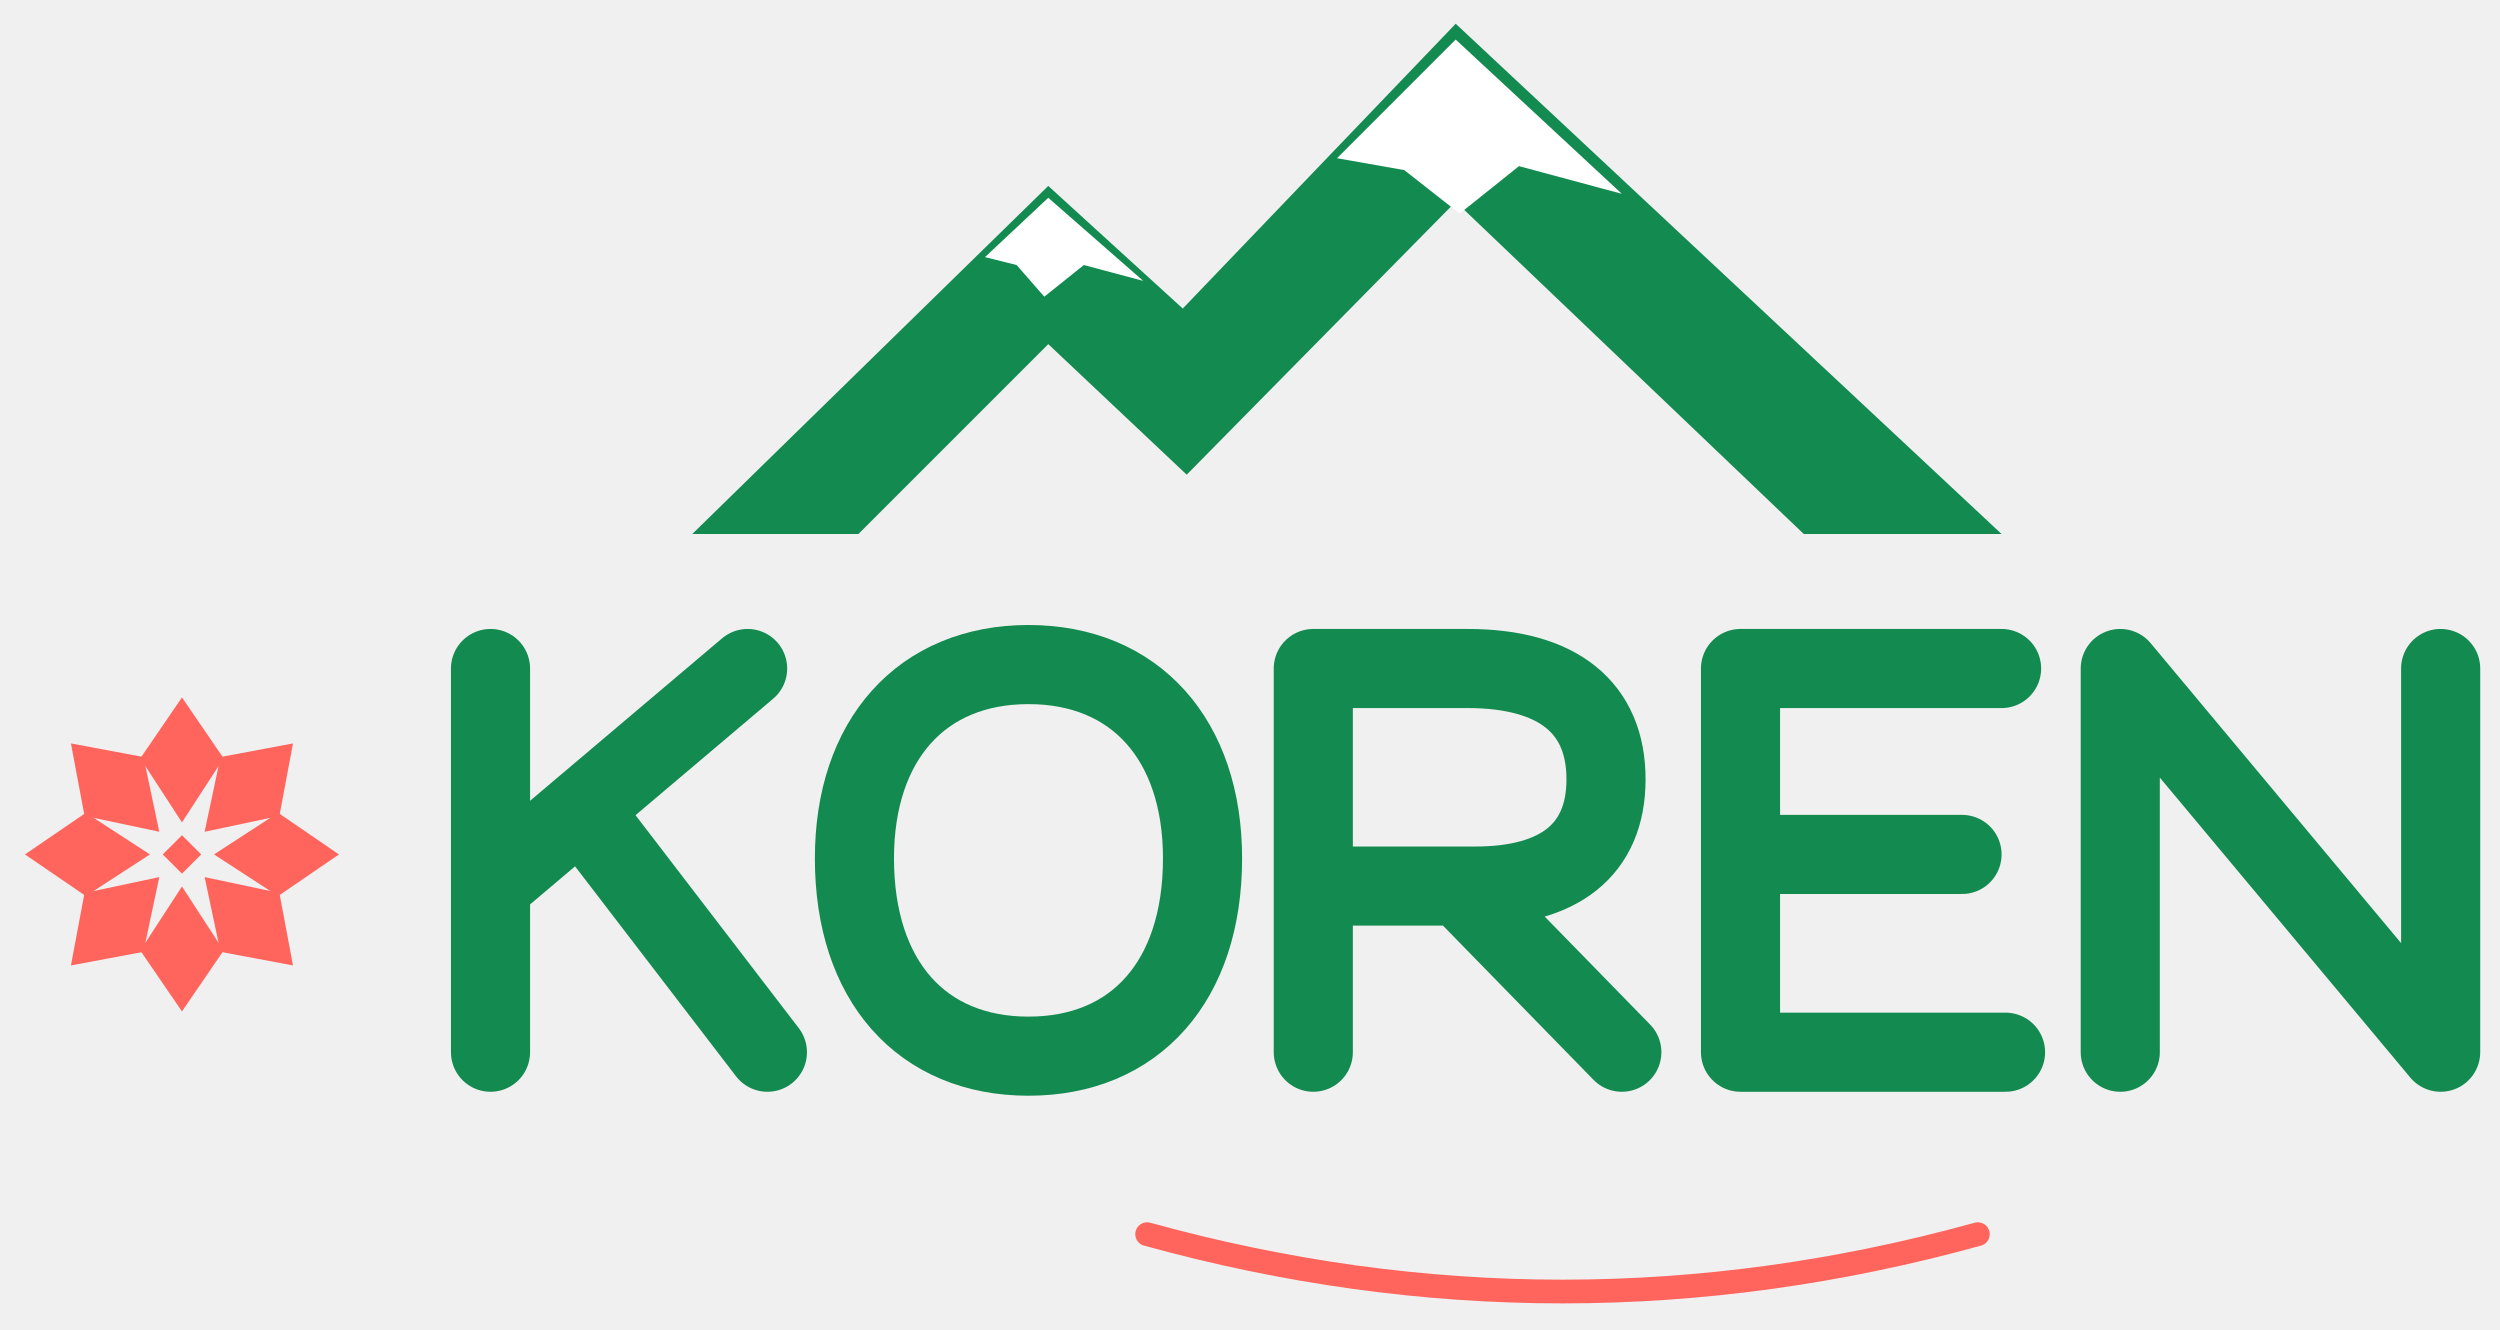
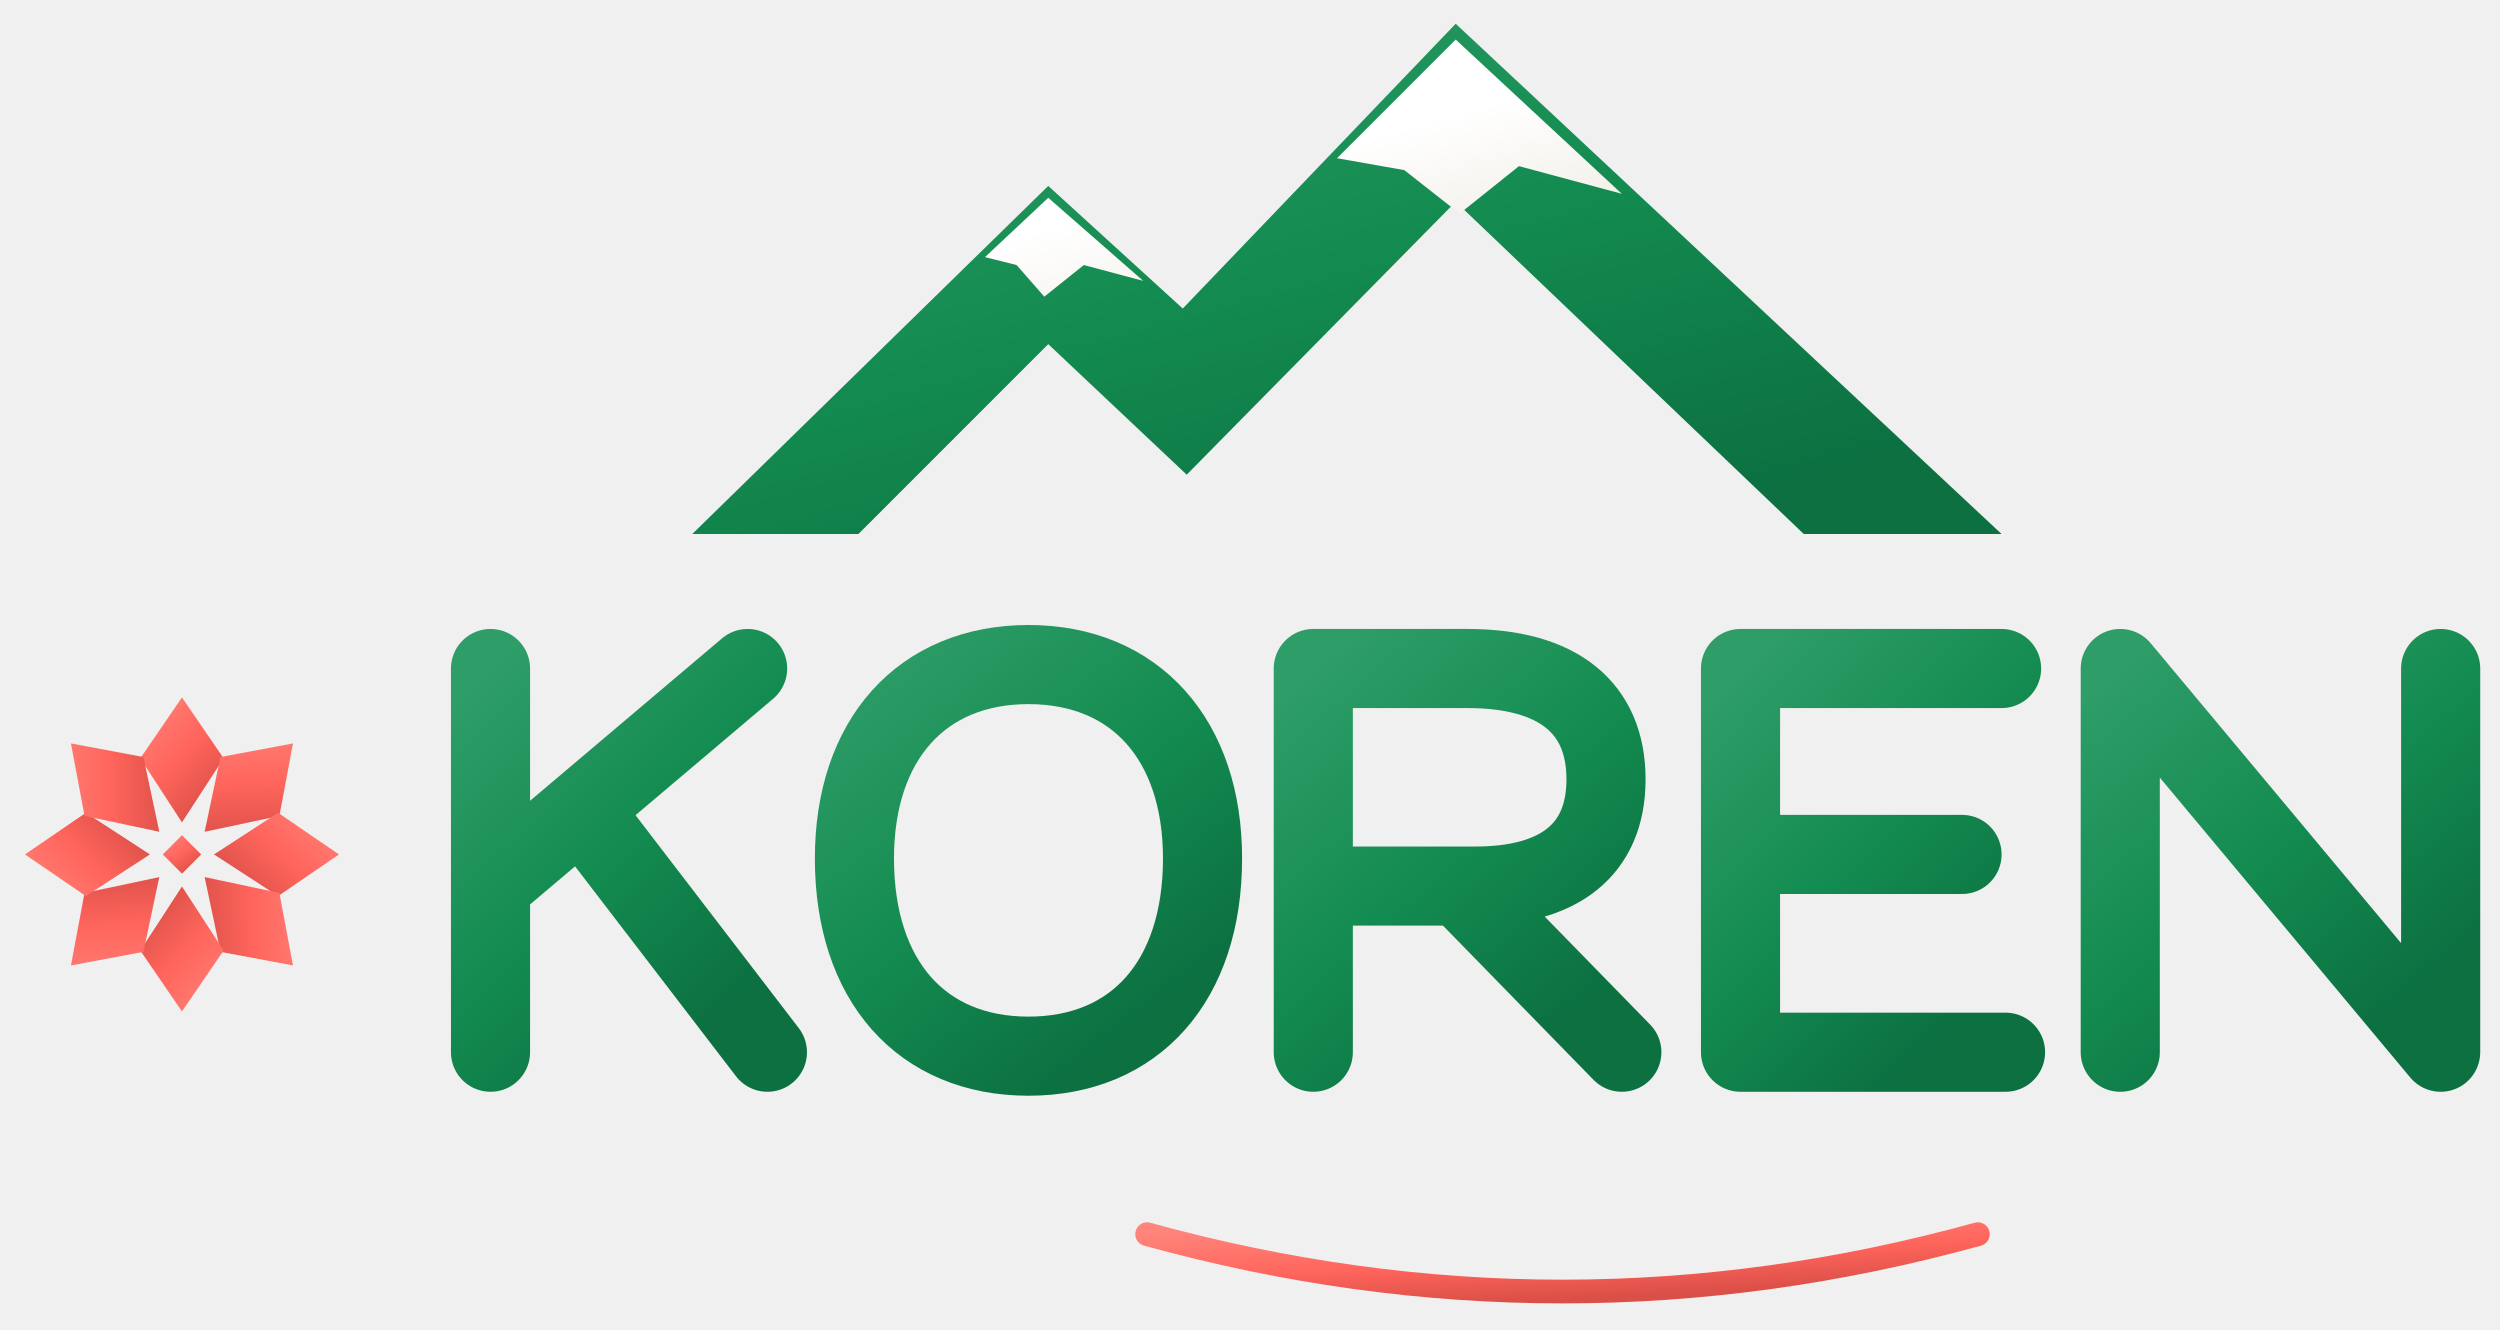
<svg xmlns="http://www.w3.org/2000/svg" viewBox="194 73 632 336">
+   <defs>
+     <linearGradient id="satin-138b50" x1="0%" y1="0%" x2="70%" y2="100%">
+       <stop offset="0" stop-color="#2E9D68" />
+       <stop offset=".54" stop-color="#138B50" />
+       <stop offset="1" stop-color="#0C7041" />
+     </linearGradient>
+     <linearGradient id="satin-ff655c" x1="0%" y1="0%" x2="70%" y2="100%">
+       <stop offset="0" stop-color="#FF847B" />
+       <stop offset=".54" stop-color="#FF655C" />
+       <stop offset="1" stop-color="#DA4F47" />
+     </linearGradient>
+     <linearGradient id="satin-ffffff" x1="0%" y1="0%" x2="70%" y2="100%">
+       <stop offset="0" stop-color="#FFFFFF" />
+       <stop offset=".54" stop-color="#FFFFFF" />
+       <stop offset="1" stop-color="#EFEBE2" />
+     </linearGradient>
+   </defs>
  <g transform="translate(369 79) scale(1)">
-     <g fill="#138B50">
+     <g fill="url(#satin-138b50)">
      <path d="M0 129L90 41L124 72L193 0L331 129H281L193 45L125 114L90 81L42 129Z" />
-       <path fill="#FFFFFF" d="M163 34L193 4L235 43L209 36L194 48L180 37Z M74 59L90 44L114 65L99 61L89 69L82 61Z" />
+       <path fill="url(#satin-ffffff)" d="M163 34L193 4L235 43L209 36L194 48L180 37Z M74 59L90 44L114 65L99 61L89 69L82 61Z" />
    </g>
  </g>
  <g transform="translate(240 289) scale(0.81)">
-     <g fill="#FF655C">
+     <g fill="url(#satin-ff655c)">
      <g transform="rotate(0)">
        <path d="M0-10L-13-30L0-49L13-30Z" />
      </g>
      <g transform="rotate(45)">
        <path d="M0-10L-13-30L0-49L13-30Z" />
      </g>
      <g transform="rotate(90)">
        <path d="M0-10L-13-30L0-49L13-30Z" />
      </g>
      <g transform="rotate(135)">
        <path d="M0-10L-13-30L0-49L13-30Z" />
      </g>
      <g transform="rotate(180)">
        <path d="M0-10L-13-30L0-49L13-30Z" />
      </g>
      <g transform="rotate(225)">
        <path d="M0-10L-13-30L0-49L13-30Z" />
      </g>
      <g transform="rotate(270)">
        <path d="M0-10L-13-30L0-49L13-30Z" />
      </g>
      <g transform="rotate(315)">
        <path d="M0-10L-13-30L0-49L13-30Z" />
      </g>
      <path d="M0-6L6 0L0 6L-6 0Z" />
    </g>
  </g>
  <g transform="translate(301 228) scale(1)">
-     <g fill="none" stroke="#138B50" stroke-width="20" stroke-linecap="round" stroke-linejoin="round">
+     <g fill="none" stroke="url(#satin-138b50)" stroke-width="20" stroke-linecap="round" stroke-linejoin="round">
      <path d="M17 14V111 M82 14L17 69 M41 51L87 111" />
      <path d="M153 13C126 13 109 32 109 62C109 93 126 112 153 112C180 112 197 93 197 62C197 32 180 13 153 13Z" />
      <path d="M225 111V14H264C287 14 299 24 299 42C299 60 287 69 266 69H225 M262 69L303 111" />
      <path d="M399 14H333V111H400 M333 61H389" />
      <path d="M429 111V14L510 111V14" />
    </g>
  </g>
  <g transform="translate(484 385) scale(1)">
-     <path d="M0 0Q105 29 210 0" fill="none" stroke="#FF655C" stroke-width="6" stroke-linecap="round" />
+     <path d="M0 0Q105 29 210 0" fill="none" stroke="url(#satin-ff655c)" stroke-width="6" stroke-linecap="round" />
  </g>
</svg>
